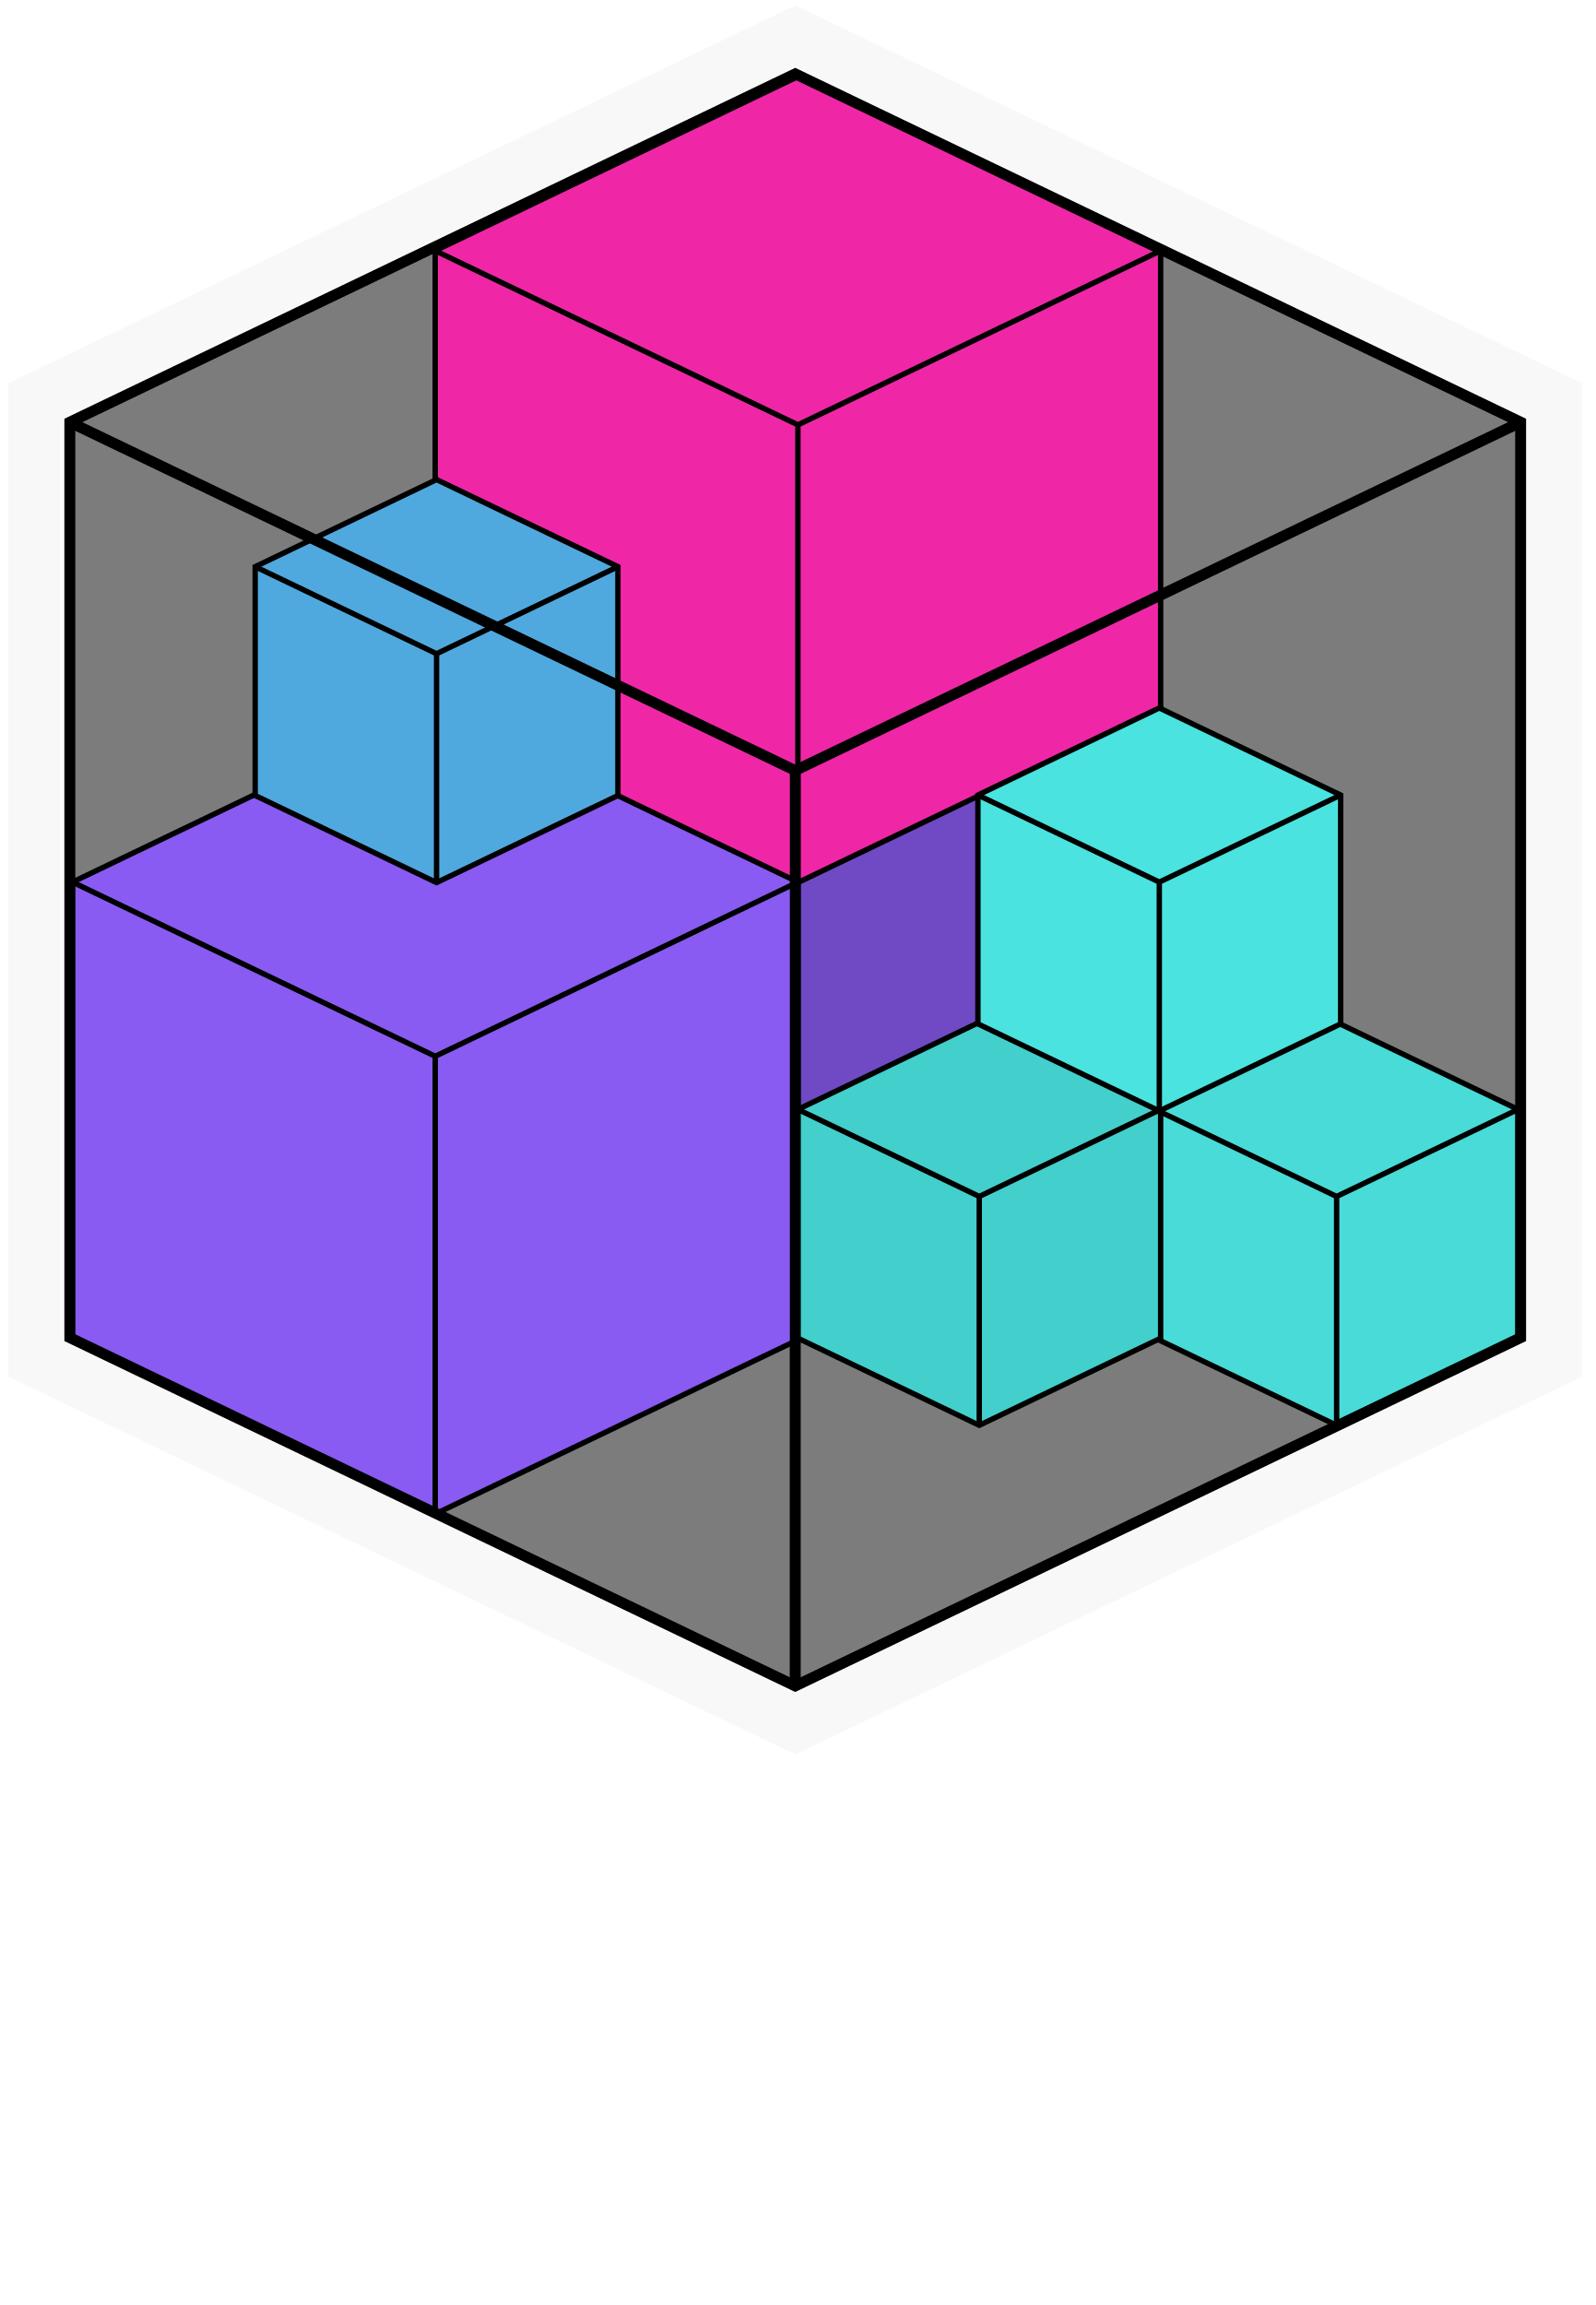
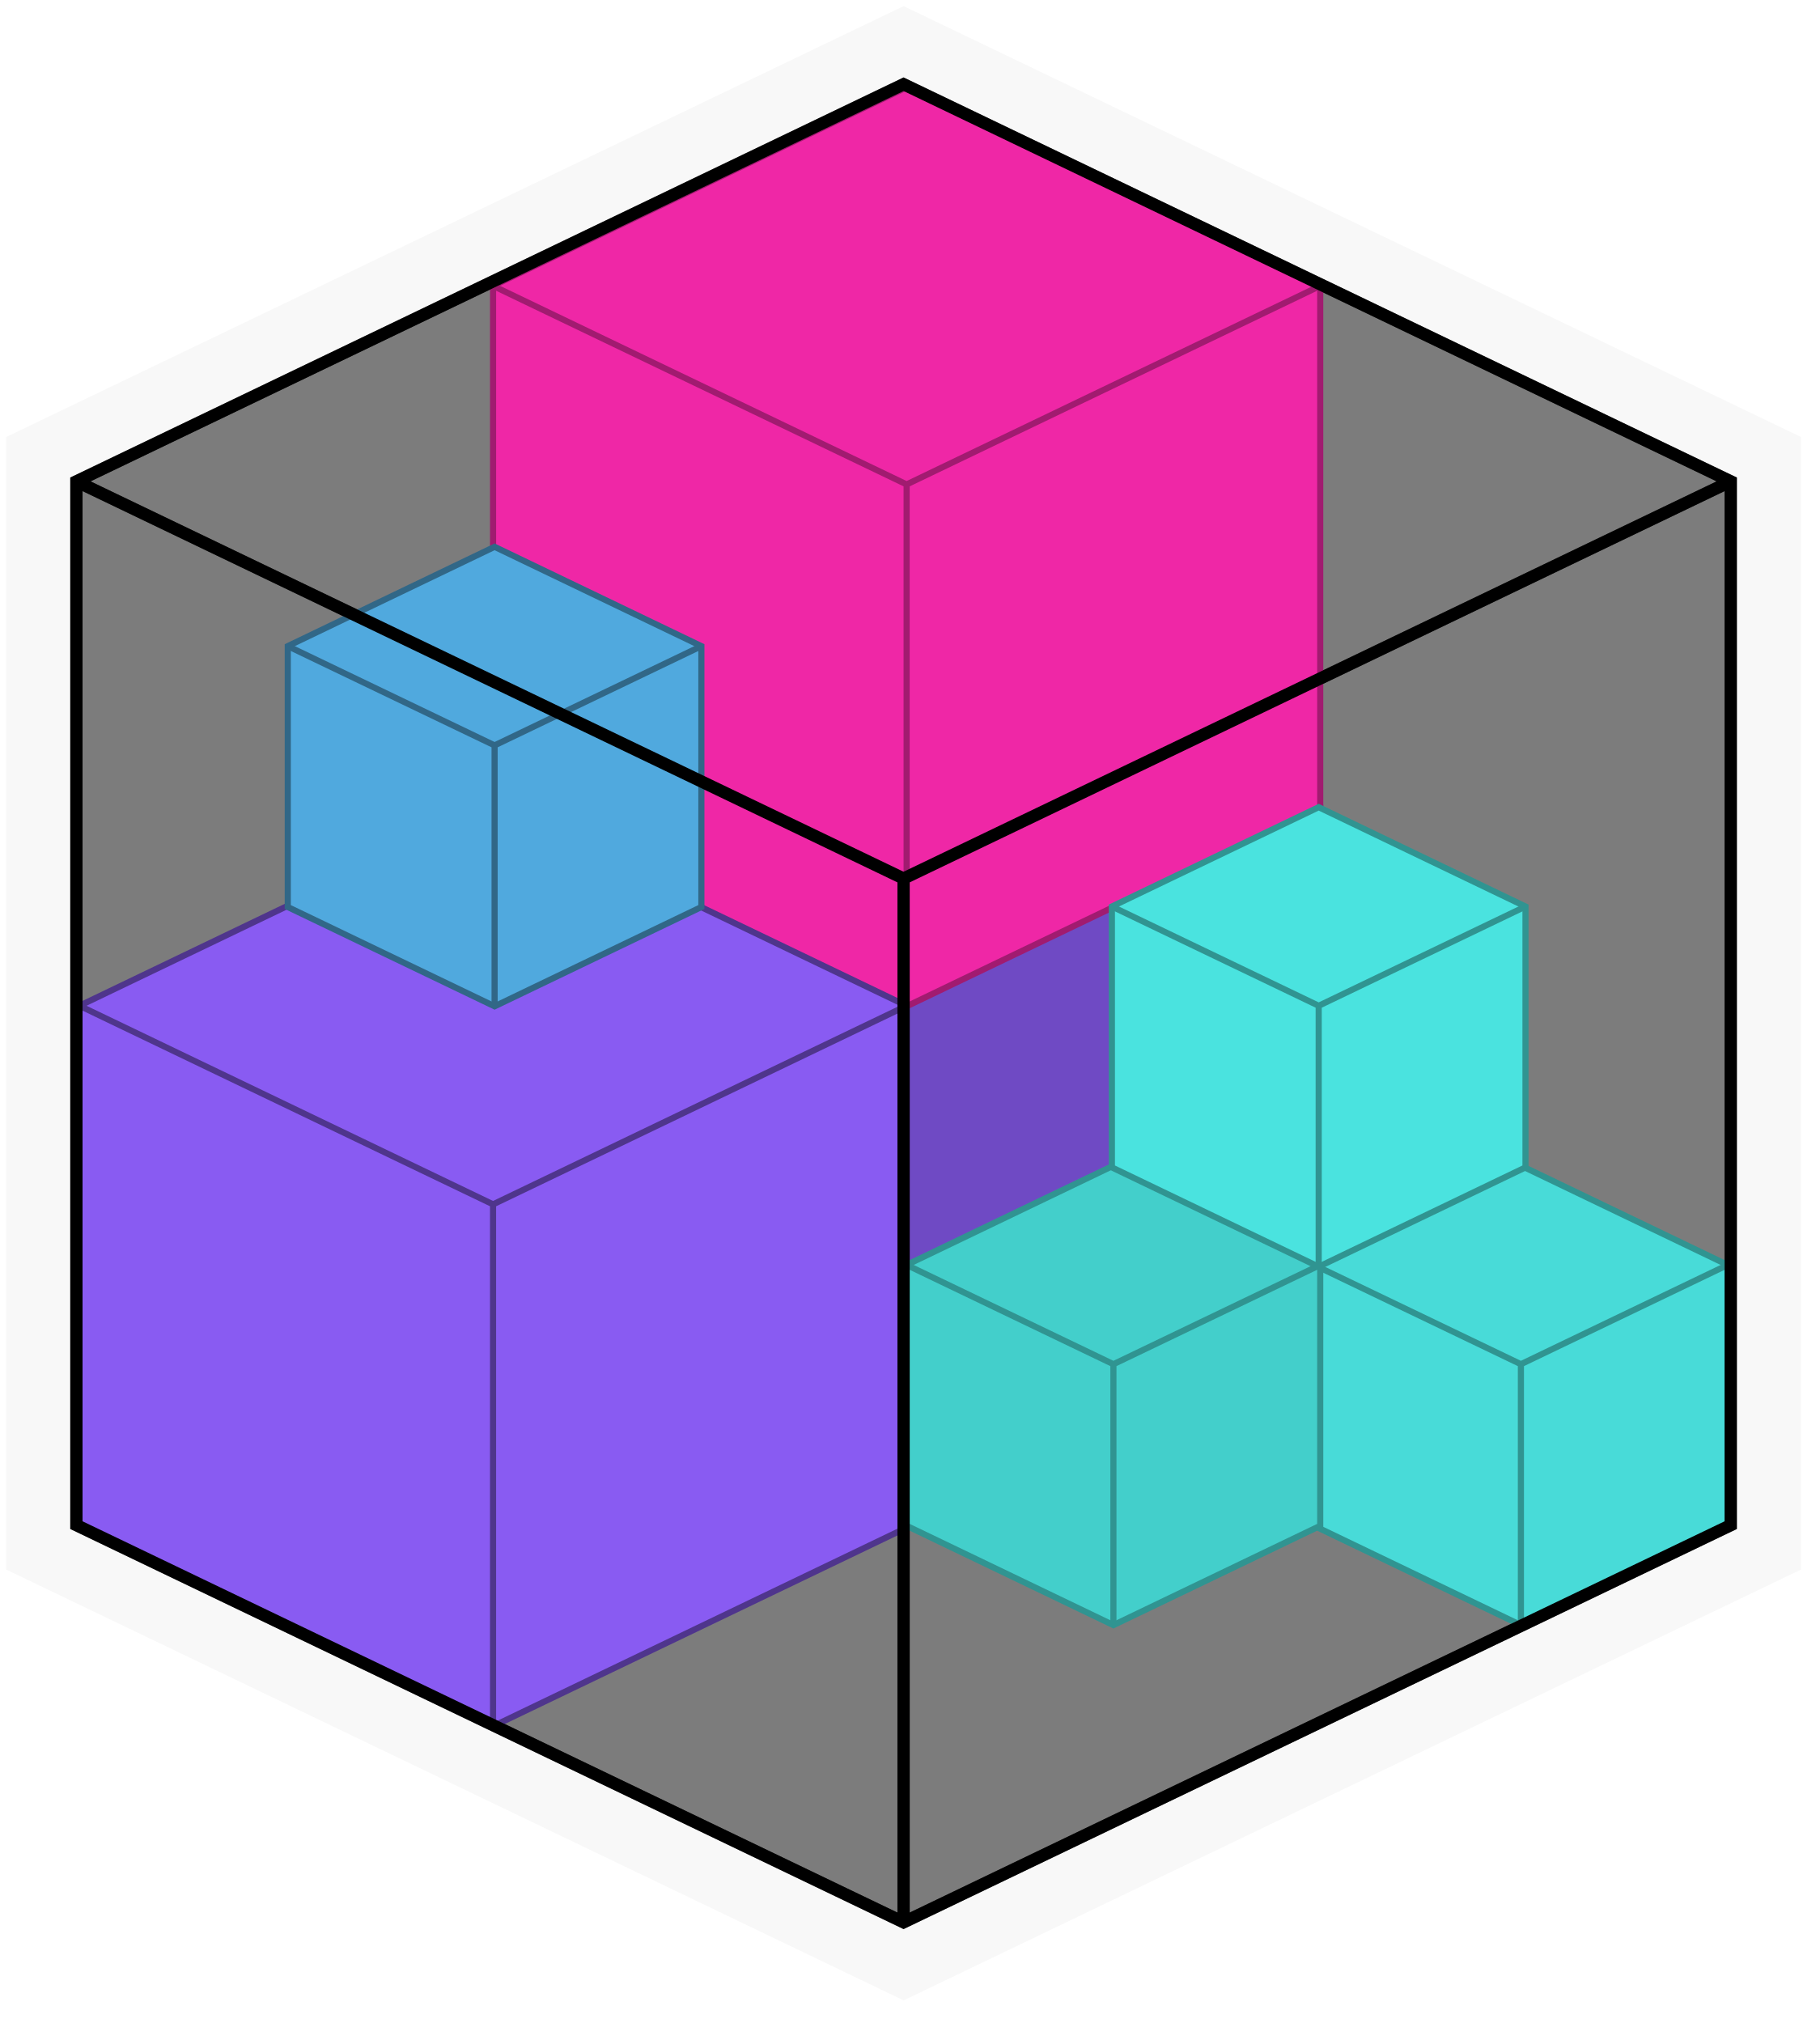
- <svg xmlns="http://www.w3.org/2000/svg" width="222.96pt" height="322.08pt" viewBox="0 0 222.96 322.08" version="1.1" id="svg76">
+ <svg xmlns="http://www.w3.org/2000/svg" width="222.96pt" height="247.92pt" viewBox="0 0 222.96 247.92" version="1.1" id="svg76">
  <defs id="defs20">
    <clipPath id="clip-0">
-       <path clip-rule="nonzero" d="M 0 0 L 222.961 0 L 222.961 257 L 0 257 Z M 0 0 " id="path2" />
+       <path clip-rule="nonzero" d="M 0 0 L 222.961 0 L 222.961 247.027 L 0 247.027 Z M 0 0 " id="path2" />
    </clipPath>
    <clipPath id="clip-1">
-       <path clip-rule="nonzero" d="M 0 37 L 222.961 37 L 222.961 257 L 0 257 Z M 0 37 " id="path5" />
+       <path clip-rule="nonzero" d="M 0 37 L 222.961 37 L 222.961 247.027 L 0 247.027 Z M 0 37 " id="path5" />
    </clipPath>
    <clipPath id="clip-2">
      <path clip-rule="nonzero" d="M 150 132 L 222.961 132 L 222.961 210 L 150 210 Z M 150 132 " id="path8" />
    </clipPath>
    <clipPath id="clip-3">
      <path clip-rule="nonzero" d="M 150 144 L 222.961 144 L 222.961 210 L 150 210 Z M 150 144 " id="path11" />
    </clipPath>
    <clipPath id="clip-4">
-       <path clip-rule="nonzero" d="M 0 0 L 222.961 0 L 222.961 257 L 0 257 Z M 0 0 " id="path14" />
+       <path clip-rule="nonzero" d="M 0 0 L 222.961 0 L 222.961 247.027 L 0 247.027 Z M 0 0 " id="path14" />
    </clipPath>
    <clipPath id="clip-5">
-       <path clip-rule="nonzero" d="M 0 37 L 222.961 37 L 222.961 257 L 0 257 Z M 0 37 " id="path17" />
+       <path clip-rule="nonzero" d="M 0 37 L 222.961 37 L 222.961 247.027 L 0 247.027 Z M 0 37 " id="path17" />
    </clipPath>
  </defs>
-   <path fill-rule="nonzero" fill="rgb(97.249%, 97.249%, 97.249%)" fill-opacity="1" d="M 111.125 0.75 L 221.102 53.559 L 221.102 192.344 L 111.125 245.148 L 1.141 192.344 L 1.141 53.559 Z M 111.125 0.75 " id="path22" />
-   <path fill-rule="nonzero" fill="rgb(0%, 0%, 0%)" fill-opacity="0.502" d="M 111.117 10.324 L 212.48 58.992 L 212.48 186.906 L 111.117 235.578 L 9.754 186.906 L 9.754 58.992 Z M 111.117 10.324 " id="path24" />
+   <path fill-rule="nonzero" fill="rgb(97.249%, 97.249%, 97.249%)" fill-opacity="1" d="M 110.734 0.75 L 220.711 53.559 L 220.711 192.344 L 110.734 245.148 L 0.75 192.344 L 0.75 53.559 Z M 110.734 0.75 " id="path22" />
+   <path fill-rule="nonzero" fill="rgb(0%, 0%, 0%)" fill-opacity="0.502" d="M 110.727 10.324 L 212.09 58.992 L 212.09 186.906 L 110.727 235.578 L 9.363 186.906 L 9.363 58.992 Z M 110.727 10.324 " id="path24" />
  <g clip-path="url(#clip-0)" id="g28">
-     <path fill="none" stroke-width="2" stroke-linecap="butt" stroke-linejoin="miter" stroke="#000000" stroke-opacity="0.502" stroke-miterlimit="10" d="M 147.99,13.75 282.99,78.568 V 248.929 L 147.99,313.752 12.991,248.929 V 78.568 Z m 0,0" transform="scale(0.750842)" id="path26" />
+     <path fill="none" stroke-width="2" stroke-linecap="butt" stroke-linejoin="miter" stroke="#000000" stroke-opacity="0.502" stroke-miterlimit="10" d="M 147.47,13.75 282.469,78.568 V 248.929 L 147.47,313.752 12.47,248.929 V 78.568 Z m 0,0" transform="scale(0.750842)" id="path26" />
  </g>
  <g clip-path="url(#clip-1)" id="g32">
-     <path fill="none" stroke-width="2" stroke-linecap="butt" stroke-linejoin="miter" stroke="#000000" stroke-opacity="0.502" stroke-miterlimit="10" d="M 12.991,78.568 147.99,143.391 282.99,78.568 M 147.99,143.391 v 170.361" transform="scale(0.750842)" id="path30" />
+     <path fill="none" stroke-width="2" stroke-linecap="butt" stroke-linejoin="miter" stroke="#000000" stroke-opacity="0.502" stroke-miterlimit="10" d="M 12.47,78.568 147.47,143.391 282.469,78.568 M 147.47,143.391 v 170.361" transform="scale(0.750842)" id="path30" />
  </g>
-   <path fill-rule="nonzero" fill="rgb(43.529%, 29.019%, 76.859%)" fill-opacity="1" stroke-width="1" stroke-linecap="butt" stroke-linejoin="miter" stroke="rgb(0%, 0%, 0%)" stroke-opacity="1" stroke-miterlimit="10" d="M 147.99 98.748 L 215.492 131.16 L 215.492 216.34 L 147.99 248.752 L 80.492 216.34 L 80.492 131.16 Z M 147.99 98.748 " transform="matrix(0.750842, 0, 0, 0.750842, 0.375421, 0.375421)" id="path34" />
-   <path fill="none" stroke-width="1" stroke-linecap="butt" stroke-linejoin="miter" stroke="rgb(0%, 0%, 0%)" stroke-opacity="1" stroke-miterlimit="10" d="M 80.492 131.16 L 147.99 163.571 L 215.492 131.16 M 147.99 163.571 L 147.99 248.752 " transform="matrix(0.750842, 0, 0, 0.750842, 0.375421, 0.375421)" id="path36" />
-   <path fill-rule="nonzero" fill="rgb(93.729%, 15.289%, 65.099%)" fill-opacity="1" stroke-width="1" stroke-linecap="butt" stroke-linejoin="miter" stroke="rgb(0%, 0%, 0%)" stroke-opacity="1" stroke-miterlimit="10" d="M 147.99 13.75 L 215.492 46.161 L 215.492 131.342 L 147.99 163.748 L 80.492 131.342 L 80.492 46.161 Z M 147.99 13.75 " transform="matrix(0.750842, 0, 0, 0.750842, 0.375421, 0.375421)" id="path38" />
-   <path fill="none" stroke-width="1" stroke-linecap="butt" stroke-linejoin="miter" stroke="rgb(0%, 0%, 0%)" stroke-opacity="1" stroke-miterlimit="10" d="M 80.492 46.161 L 147.99 78.568 L 215.492 46.161 M 147.99 78.568 L 147.99 163.748 " transform="matrix(0.750842, 0, 0, 0.750842, 0.375421, 0.375421)" id="path40" />
-   <path fill-rule="nonzero" fill="rgb(53.729%, 35.689%, 94.899%)" fill-opacity="1" stroke-width="1" stroke-linecap="butt" stroke-linejoin="miter" stroke="rgb(0%, 0%, 0%)" stroke-opacity="1" stroke-miterlimit="10" d="M 80.492 131.248 L 147.99 163.66 L 147.99 248.84 L 80.492 281.252 L 12.99 248.84 L 12.99 163.66 Z M 80.492 131.248 " transform="matrix(0.750842, 0, 0, 0.750842, 0.375421, 0.375421)" id="path42" />
-   <path fill="none" stroke-width="1" stroke-linecap="butt" stroke-linejoin="miter" stroke="rgb(0%, 0%, 0%)" stroke-opacity="1" stroke-miterlimit="10" d="M 12.99 163.66 L 80.492 196.071 L 147.99 163.66 M 80.492 196.071 L 80.492 281.252 " transform="matrix(0.750842, 0, 0, 0.750842, 0.375421, 0.375421)" id="path44" />
-   <path fill-rule="nonzero" fill="rgb(31.369%, 66.269%, 87.059%)" fill-opacity="1" stroke-width="1" stroke-linecap="butt" stroke-linejoin="miter" stroke="rgb(0%, 0%, 0%)" stroke-opacity="1" stroke-miterlimit="10" d="M 80.742 88.749 L 114.491 104.96 L 114.491 147.542 L 80.742 163.748 L 46.988 147.542 L 46.988 104.96 Z M 80.742 88.749 " transform="matrix(0.750842, 0, 0, 0.750842, 0.375421, 0.375421)" id="path46" />
-   <path fill="none" stroke-width="1" stroke-linecap="butt" stroke-linejoin="miter" stroke="rgb(0%, 0%, 0%)" stroke-opacity="1" stroke-miterlimit="10" d="M 46.988 104.96 L 80.742 121.16 L 114.491 104.96 M 80.742 121.16 L 80.742 163.748 " transform="matrix(0.750842, 0, 0, 0.750842, 0.375421, 0.375421)" id="path48" />
-   <path fill-rule="nonzero" fill="rgb(28.239%, 85.88%, 84.709%)" fill-opacity="1" d="M 186.766 142.848 L 212.105 155.02 L 212.105 186.988 L 186.766 199.16 L 161.422 186.988 L 161.422 155.02 Z M 186.766 142.848 " id="path50" />
+   <path fill-rule="nonzero" fill="rgb(43.529%, 29.019%, 76.859%)" fill-opacity="1" stroke-width="1" stroke-linecap="butt" stroke-linejoin="miter" stroke="rgb(30.98%, 20.779%, 54.9%)" stroke-opacity="1" stroke-miterlimit="10" d="M 147.469 98.748 L 214.972 131.16 L 214.972 216.34 L 147.469 248.752 L 79.972 216.34 L 79.972 131.16 Z M 147.469 98.748 " transform="matrix(0.750842, 0, 0, 0.750842, 0.375421, 0.375421)" id="path34" />
+   <path fill="none" stroke-width="1" stroke-linecap="butt" stroke-linejoin="miter" stroke="rgb(30.98%, 20.779%, 54.9%)" stroke-opacity="1" stroke-miterlimit="10" d="M 79.972 131.16 L 147.469 163.571 L 214.972 131.16 M 147.469 163.571 L 147.469 248.752 " transform="matrix(0.750842, 0, 0, 0.750842, 0.375421, 0.375421)" id="path36" />
+   <path fill-rule="nonzero" fill="rgb(93.729%, 15.289%, 65.099%)" fill-opacity="1" stroke-width="1" stroke-linecap="butt" stroke-linejoin="miter" stroke="rgb(63.139%, 10.59%, 43.919%)" stroke-opacity="1" stroke-miterlimit="10" d="M 147.469 13.75 L 214.972 46.161 L 214.972 131.342 L 147.469 163.748 L 79.972 131.342 L 79.972 46.161 Z M 147.469 13.75 " transform="matrix(0.750842, 0, 0, 0.750842, 0.375421, 0.375421)" id="path38" />
+   <path fill="none" stroke-width="1" stroke-linecap="butt" stroke-linejoin="miter" stroke="rgb(63.139%, 10.59%, 43.919%)" stroke-opacity="1" stroke-miterlimit="10" d="M 79.972 46.161 L 147.469 78.568 L 214.972 46.161 M 147.469 78.568 L 147.469 163.748 " transform="matrix(0.750842, 0, 0, 0.750842, 0.375421, 0.375421)" id="path40" />
+   <path fill-rule="nonzero" fill="rgb(53.729%, 35.689%, 94.899%)" fill-opacity="1" stroke-width="1" stroke-linecap="butt" stroke-linejoin="miter" stroke="rgb(30.98%, 20.779%, 54.9%)" stroke-opacity="1" stroke-miterlimit="10" d="M 79.972 131.248 L 147.469 163.66 L 147.469 248.84 L 79.972 281.252 L 12.47 248.84 L 12.47 163.66 Z M 79.972 131.248 " transform="matrix(0.750842, 0, 0, 0.750842, 0.375421, 0.375421)" id="path42" />
+   <path fill="none" stroke-width="1" stroke-linecap="butt" stroke-linejoin="miter" stroke="rgb(30.98%, 20.779%, 54.9%)" stroke-opacity="1" stroke-miterlimit="10" d="M 12.47 163.66 L 79.972 196.071 L 147.469 163.66 M 79.972 196.071 L 79.972 281.252 " transform="matrix(0.750842, 0, 0, 0.750842, 0.375421, 0.375421)" id="path44" />
+   <path fill-rule="nonzero" fill="rgb(31.369%, 66.269%, 87.059%)" fill-opacity="1" stroke-width="1" stroke-linecap="butt" stroke-linejoin="miter" stroke="rgb(19.22%, 40.388%, 52.939%)" stroke-opacity="1" stroke-miterlimit="10" d="M 80.222 88.749 L 113.97 104.96 L 113.97 147.542 L 80.222 163.748 L 46.468 147.542 L 46.468 104.96 Z M 80.222 88.749 " transform="matrix(0.750842, 0, 0, 0.750842, 0.375421, 0.375421)" id="path46" />
+   <path fill="none" stroke-width="1" stroke-linecap="butt" stroke-linejoin="miter" stroke="rgb(19.22%, 40.388%, 52.939%)" stroke-opacity="1" stroke-miterlimit="10" d="M 46.468 104.96 L 80.222 121.16 L 113.97 104.96 M 80.222 121.16 L 80.222 163.748 " transform="matrix(0.750842, 0, 0, 0.750842, 0.375421, 0.375421)" id="path48" />
+   <path fill-rule="nonzero" fill="rgb(28.239%, 85.88%, 84.709%)" fill-opacity="1" d="M 186.375 142.848 L 211.715 155.02 L 211.715 186.988 L 186.375 199.16 L 161.031 186.988 L 161.031 155.02 Z M 186.375 142.848 " id="path50" />
  <g clip-path="url(#clip-2)" id="g54">
-     <path fill="none" stroke-width="1" stroke-linecap="butt" stroke-linejoin="miter" stroke="#000000" stroke-opacity="1" stroke-miterlimit="10" d="m 248.242,189.75 33.749,16.211 v 42.577 L 248.242,264.749 214.488,248.538 v -42.577 z m 0,0" transform="matrix(0.750842,0,0,0.750842,0.375421,0.375421)" id="path52" />
+     <path fill="none" stroke-width="1" stroke-linecap="butt" stroke-linejoin="miter" stroke="#309491" stroke-opacity="1" stroke-miterlimit="10" d="m 247.721,189.75 33.749,16.211 v 42.577 l -33.749,16.211 -33.754,-16.211 v -42.577 z m 0,0" transform="matrix(0.750842,0,0,0.750842,0.375421,0.375421)" id="path52" />
  </g>
  <g clip-path="url(#clip-3)" id="g58">
-     <path fill="none" stroke-width="1" stroke-linecap="butt" stroke-linejoin="miter" stroke="#000000" stroke-opacity="1" stroke-miterlimit="10" d="m 214.488,205.961 33.754,16.201 33.749,-16.201 m -33.749,16.201 v 42.588" transform="matrix(0.750842,0,0,0.750842,0.375421,0.375421)" id="path56" />
+     <path fill="none" stroke-width="1" stroke-linecap="butt" stroke-linejoin="miter" stroke="#309491" stroke-opacity="1" stroke-miterlimit="10" d="m 213.968,205.961 33.754,16.201 33.749,-16.201 m -33.749,16.201 v 42.588" transform="matrix(0.750842,0,0,0.750842,0.375421,0.375421)" id="path56" />
  </g>
-   <path fill-rule="nonzero" fill="rgb(26.27%, 81.18%, 79.61%)" fill-opacity="1" stroke-width="1" stroke-linecap="butt" stroke-linejoin="miter" stroke="rgb(0%, 0%, 0%)" stroke-opacity="1" stroke-miterlimit="10" d="M 181.738 189.75 L 215.492 205.961 L 215.492 248.538 L 181.738 264.749 L 147.99 248.538 L 147.99 205.961 Z M 181.738 189.75 " transform="matrix(0.750842, 0, 0, 0.750842, 0.375421, 0.375421)" id="path60" />
-   <path fill="none" stroke-width="1" stroke-linecap="butt" stroke-linejoin="miter" stroke="rgb(0%, 0%, 0%)" stroke-opacity="1" stroke-miterlimit="10" d="M 147.99 205.961 L 181.738 222.162 L 215.492 205.961 M 181.738 222.162 L 181.738 264.749 " transform="matrix(0.750842, 0, 0, 0.750842, 0.375421, 0.375421)" id="path62" />
-   <path fill-rule="nonzero" fill="rgb(29.019%, 89.02%, 87.45%)" fill-opacity="1" stroke-width="1" stroke-linecap="butt" stroke-linejoin="miter" stroke="rgb(0%, 0%, 0%)" stroke-opacity="1" stroke-miterlimit="10" d="M 215.242 131.248 L 248.991 147.459 L 248.991 190.041 L 215.242 206.252 L 181.488 190.041 L 181.488 147.459 Z M 215.242 131.248 " transform="matrix(0.750842, 0, 0, 0.750842, 0.375421, 0.375421)" id="path64" />
-   <path fill="none" stroke-width="1" stroke-linecap="butt" stroke-linejoin="miter" stroke="rgb(0%, 0%, 0%)" stroke-opacity="1" stroke-miterlimit="10" d="M 181.488 147.459 L 215.242 163.66 L 248.991 147.459 M 215.242 163.66 L 215.242 206.252 " transform="matrix(0.750842, 0, 0, 0.750842, 0.375421, 0.375421)" id="path66" />
+   <path fill-rule="nonzero" fill="rgb(26.27%, 81.18%, 79.61%)" fill-opacity="1" stroke-width="1" stroke-linecap="butt" stroke-linejoin="miter" stroke="rgb(18.819%, 58.04%, 56.859%)" stroke-opacity="1" stroke-miterlimit="10" d="M 181.218 189.75 L 214.972 205.961 L 214.972 248.538 L 181.218 264.749 L 147.469 248.538 L 147.469 205.961 Z M 181.218 189.75 " transform="matrix(0.750842, 0, 0, 0.750842, 0.375421, 0.375421)" id="path60" />
+   <path fill="none" stroke-width="1" stroke-linecap="butt" stroke-linejoin="miter" stroke="rgb(18.819%, 58.04%, 56.859%)" stroke-opacity="1" stroke-miterlimit="10" d="M 147.469 205.961 L 181.218 222.162 L 214.972 205.961 M 181.218 222.162 L 181.218 264.749 " transform="matrix(0.750842, 0, 0, 0.750842, 0.375421, 0.375421)" id="path62" />
+   <path fill-rule="nonzero" fill="rgb(29.019%, 89.02%, 87.45%)" fill-opacity="1" stroke-width="1" stroke-linecap="butt" stroke-linejoin="miter" stroke="rgb(18.819%, 58.04%, 56.859%)" stroke-opacity="1" stroke-miterlimit="10" d="M 214.722 131.248 L 248.471 147.459 L 248.471 190.041 L 214.722 206.252 L 180.968 190.041 L 180.968 147.459 Z M 214.722 131.248 " transform="matrix(0.750842, 0, 0, 0.750842, 0.375421, 0.375421)" id="path64" />
+   <path fill="none" stroke-width="1" stroke-linecap="butt" stroke-linejoin="miter" stroke="rgb(18.819%, 58.04%, 56.859%)" stroke-opacity="1" stroke-miterlimit="10" d="M 180.968 147.459 L 214.722 163.66 L 248.471 147.459 M 214.722 163.66 L 214.722 206.252 " transform="matrix(0.750842, 0, 0, 0.750842, 0.375421, 0.375421)" id="path66" />
  <g clip-path="url(#clip-4)" id="g70">
-     <path fill="none" stroke-width="2" stroke-linecap="butt" stroke-linejoin="miter" stroke="#000000" stroke-opacity="1" stroke-miterlimit="10" d="M 147.99,13.75 282.99,78.568 V 248.929 L 147.99,313.752 12.991,248.929 V 78.568 Z m 0,0" transform="scale(0.750842)" id="path68" />
+     <path fill="none" stroke-width="2" stroke-linecap="butt" stroke-linejoin="miter" stroke="#000000" stroke-opacity="1" stroke-miterlimit="10" d="M 147.47,13.75 282.469,78.568 V 248.929 L 147.47,313.752 12.47,248.929 V 78.568 Z m 0,0" transform="scale(0.750842)" id="path68" />
  </g>
  <g clip-path="url(#clip-5)" id="g74">
-     <path fill="none" stroke-width="2" stroke-linecap="butt" stroke-linejoin="miter" stroke="#000000" stroke-opacity="1" stroke-miterlimit="10" d="M 12.991,78.568 147.99,143.391 282.99,78.568 M 147.99,143.391 v 170.361" transform="scale(0.750842)" id="path72" />
+     <path fill="none" stroke-width="2" stroke-linecap="butt" stroke-linejoin="miter" stroke="#000000" stroke-opacity="1" stroke-miterlimit="10" d="M 12.47,78.568 147.47,143.391 282.469,78.568 M 147.47,143.391 v 170.361" transform="scale(0.750842)" id="path72" />
  </g>
</svg>
